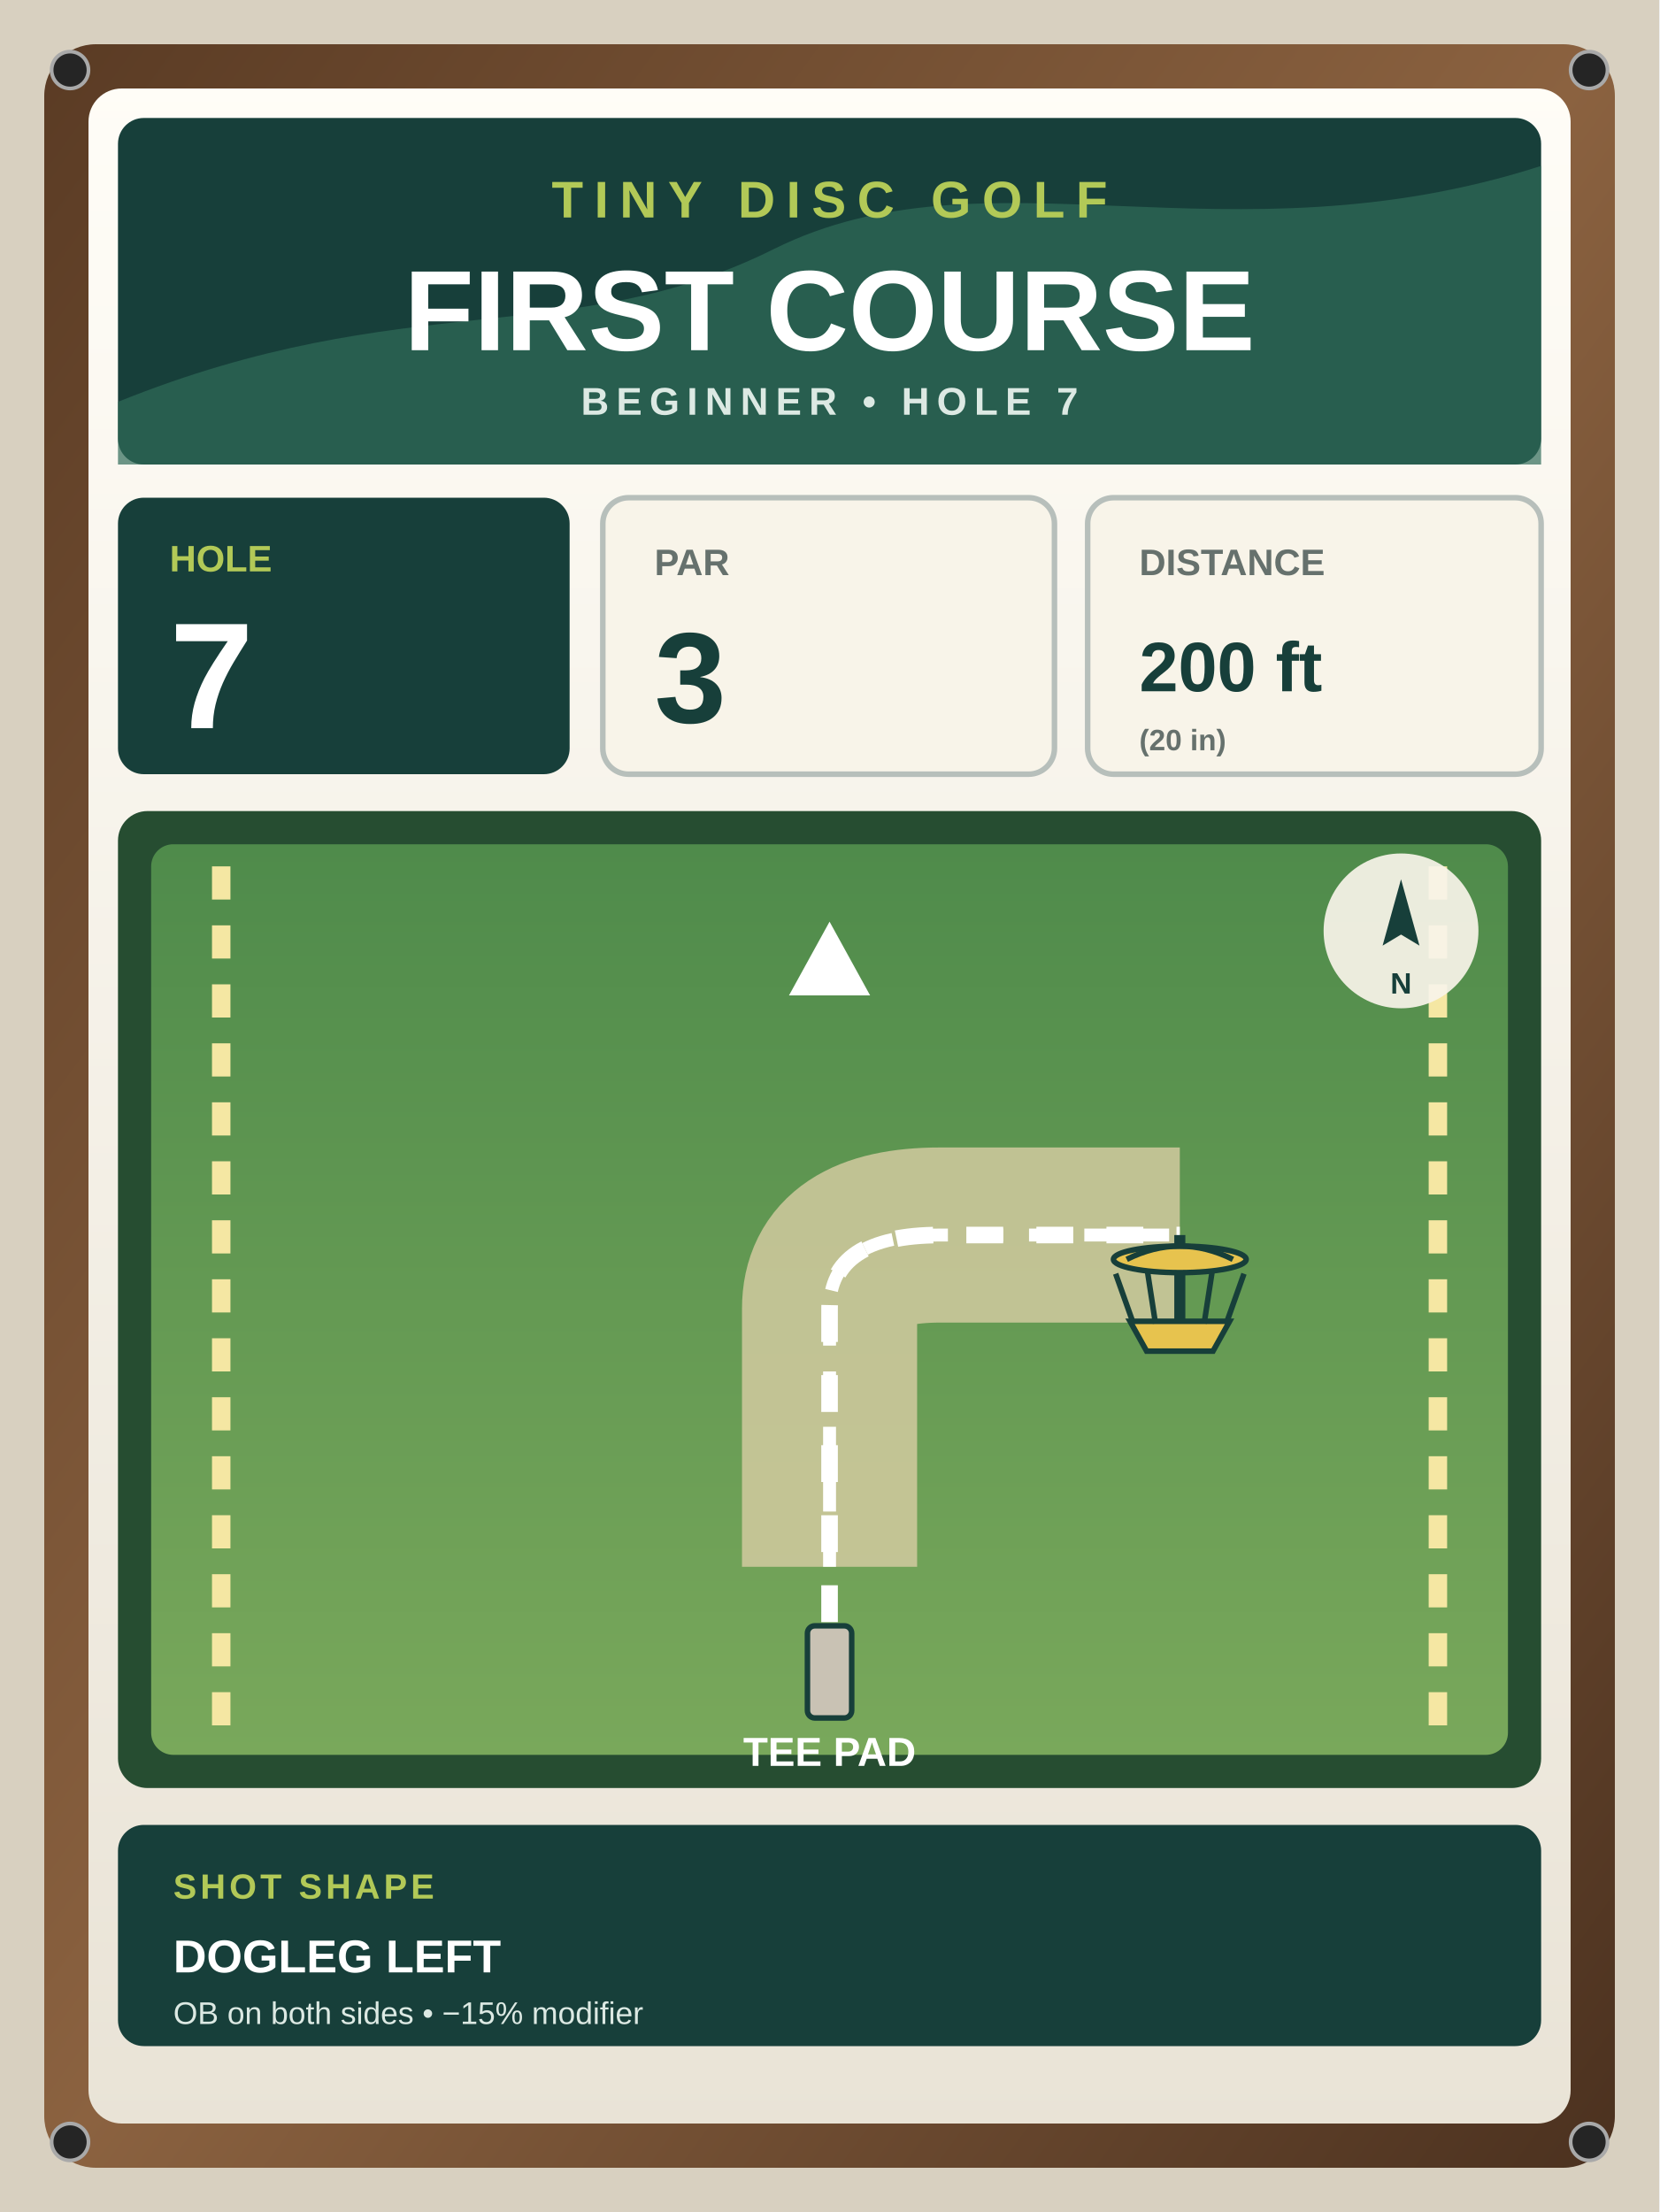
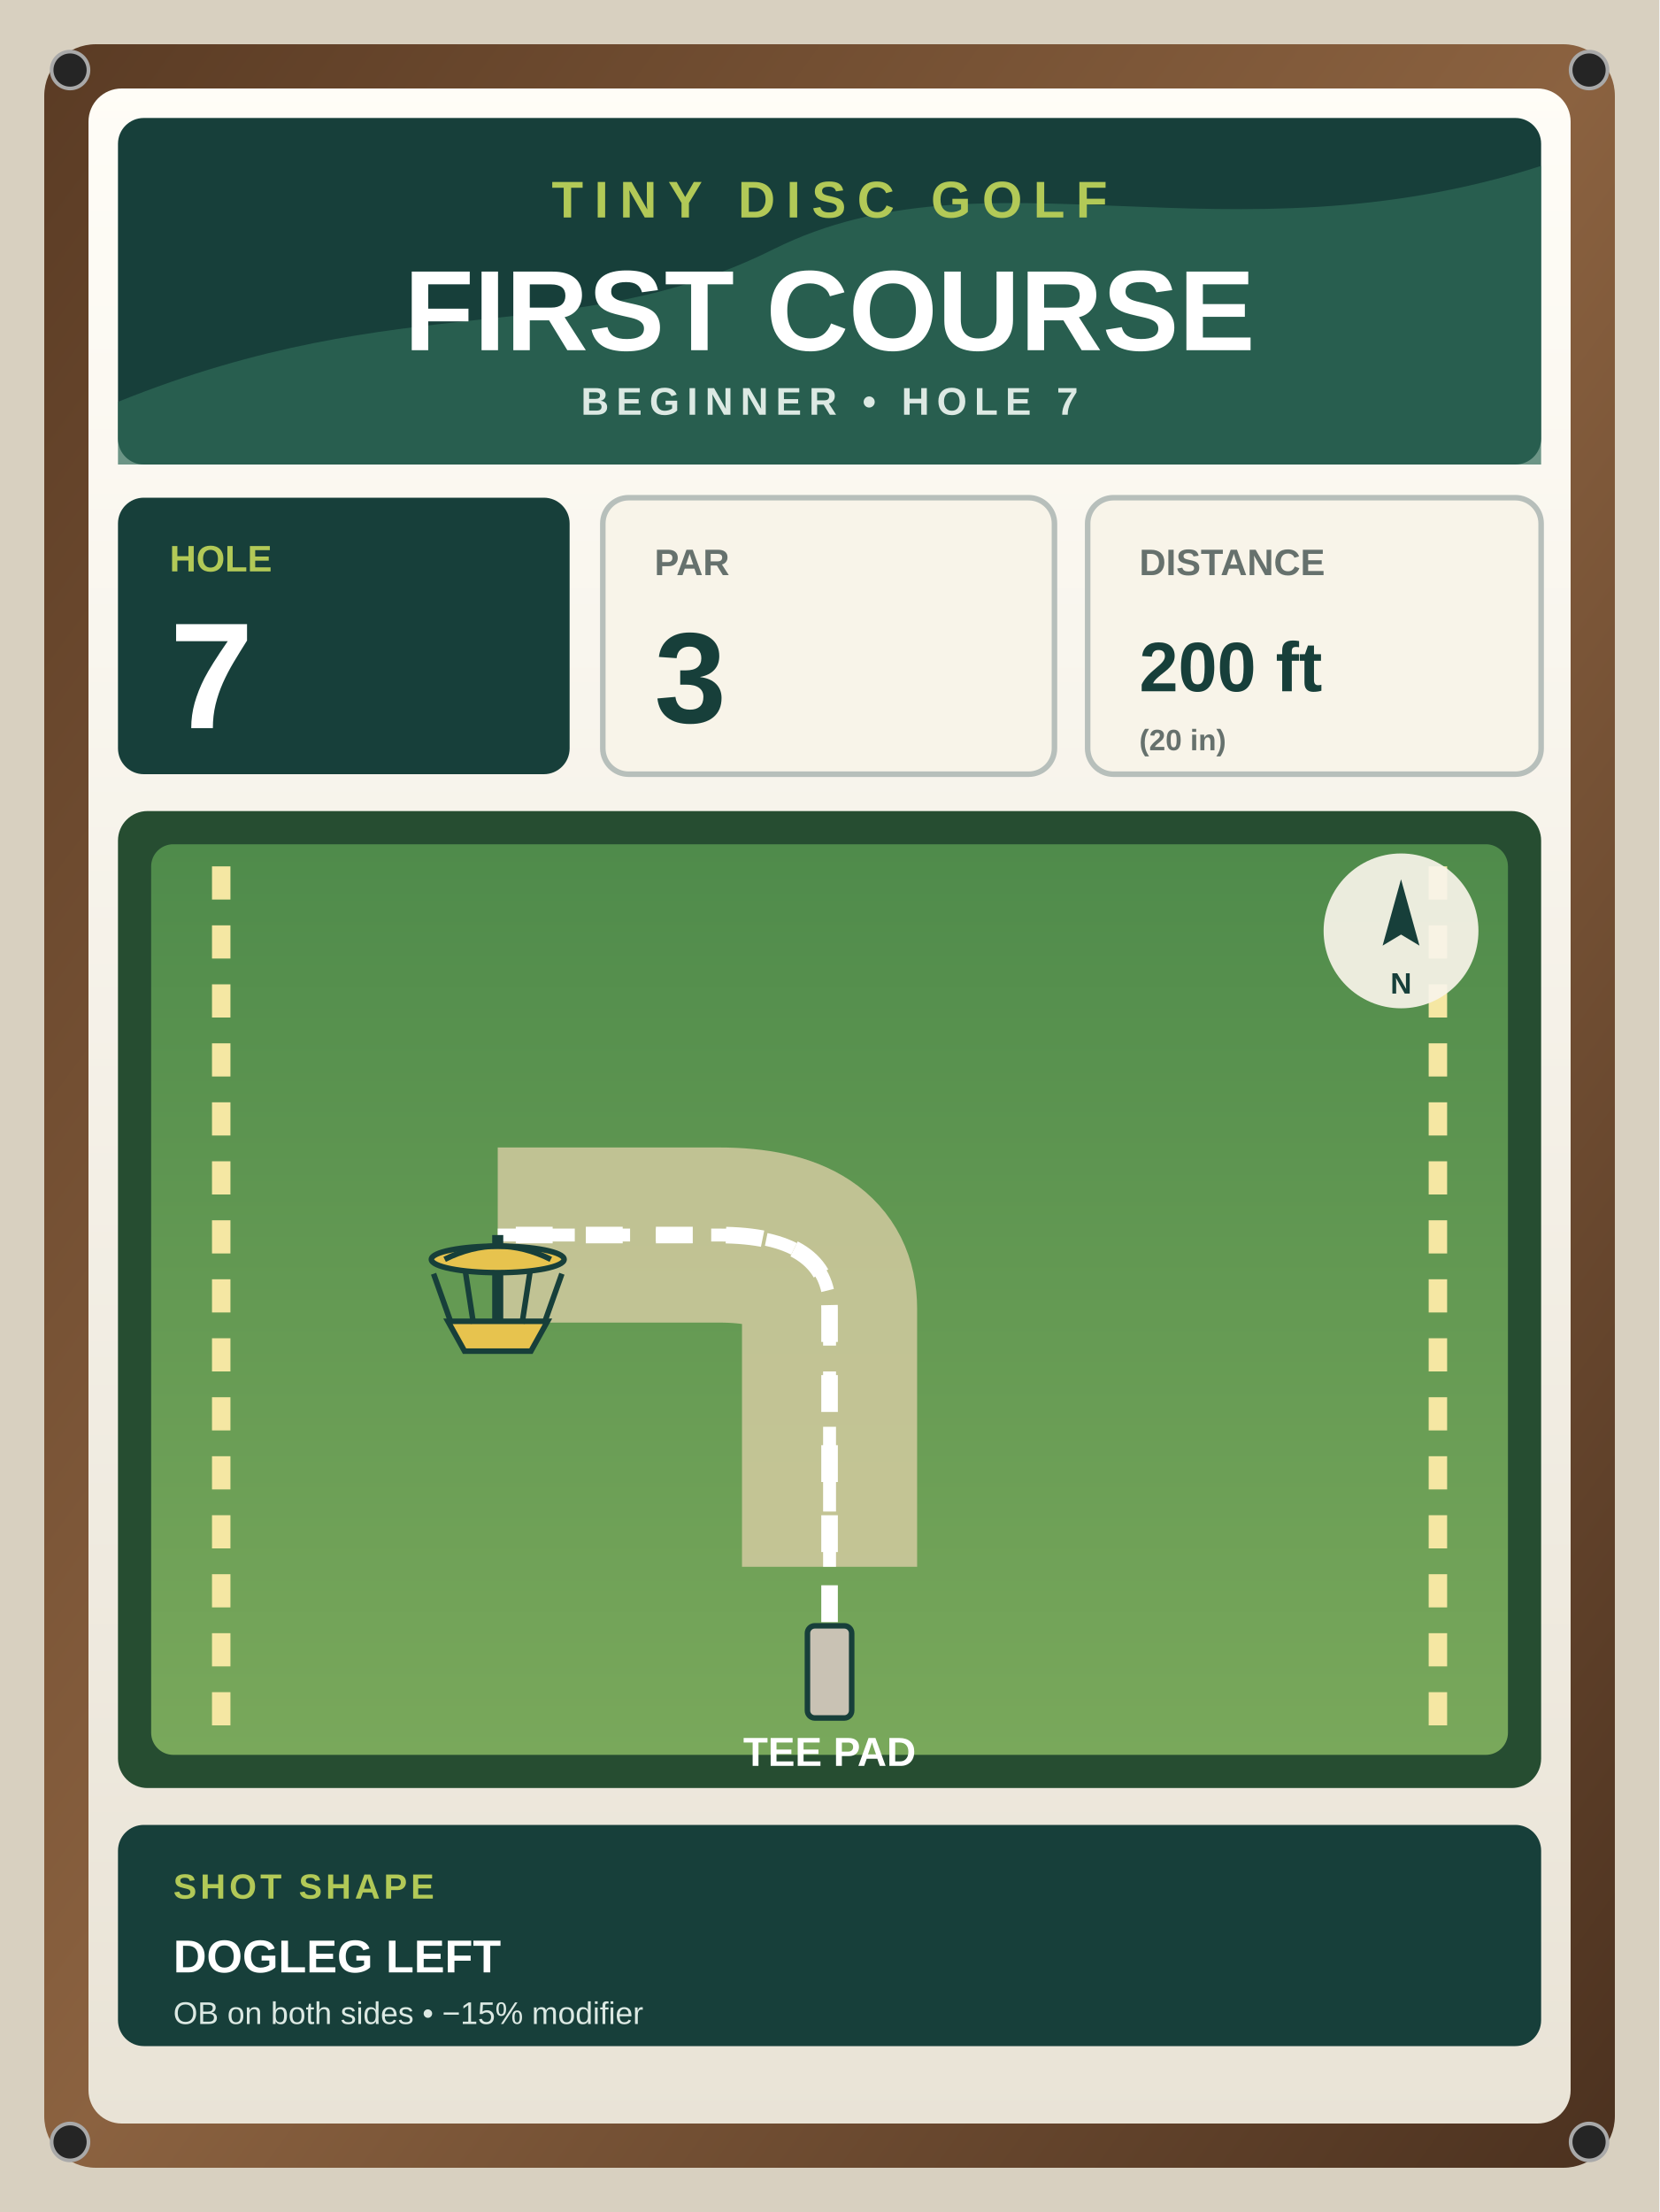
<svg xmlns="http://www.w3.org/2000/svg" viewBox="0 0 900 1200" role="img" aria-labelledby="title">
  <defs>
    <linearGradient id="wood" x1="0" x2="1" y1="0" y2="1">
      <stop stop-color="#5a3b24" />
      <stop offset=".5" stop-color="#8b6240" />
      <stop offset="1" stop-color="#4b311f" />
    </linearGradient>
    <linearGradient id="paper" x1="0" x2="0" y1="0" y2="1">
      <stop stop-color="#fffdf7" />
      <stop offset="1" stop-color="#e9e3d6" />
    </linearGradient>
    <linearGradient id="fairway" x1="0" x2="0" y1="0" y2="1">
      <stop stop-color="#4f8b4b" />
      <stop offset="1" stop-color="#79a85b" />
    </linearGradient>
  </defs>
  <rect width="900" height="1200" fill="#d8d0c0" />
  <rect x="24" y="24" width="852" height="1152" rx="28" fill="url(#wood)" />
  <rect x="48" y="48" width="804" height="1104" rx="18" fill="url(#paper)" />
  <rect x="64" y="64" width="772" height="188" rx="14" fill="#173f3a" />
  <path d="M64 218 C220 155 310 190 420 135 C535 78 665 145 836 90 L836 252 L64 252 Z" fill="#2f6b58" opacity=".7" />
  <text x="450" y="118" text-anchor="middle" font-family="Arial,sans-serif" font-size="28" font-weight="800" letter-spacing="6" fill="#b2c957">TINY DISC GOLF</text>
  <text x="450" y="190" text-anchor="middle" font-family="Arial,sans-serif" font-size="62" font-weight="900" fill="#fff">FIRST COURSE</text>
  <text x="450" y="225" text-anchor="middle" font-family="Arial,sans-serif" font-size="21" font-weight="700" letter-spacing="4" fill="#dce9e3">BEGINNER • HOLE 7</text>
  <rect x="64" y="270" width="245" height="150" rx="14" fill="#173f3a" />
  <text x="92" y="310" font-family="Arial,sans-serif" font-size="20" font-weight="800" fill="#b2c957">HOLE</text>
  <text x="92" y="395" font-family="Arial,sans-serif" font-size="82" font-weight="900" fill="#fff">7</text>
  <rect x="327" y="270" width="245" height="150" rx="14" fill="#f8f4e9" stroke="#b7bfbb" stroke-width="3" />
  <text x="355" y="312" font-family="Arial,sans-serif" font-size="20" font-weight="800" fill="#66716d">PAR</text>
  <text x="355" y="392" font-family="Arial,sans-serif" font-size="70" font-weight="900" fill="#173f3a">3</text>
  <rect x="590" y="270" width="246" height="150" rx="14" fill="#f8f4e9" stroke="#b7bfbb" stroke-width="3" />
  <text x="618" y="312" font-family="Arial,sans-serif" font-size="20" font-weight="800" fill="#66716d">DISTANCE</text>
  <text x="618" y="375" font-family="Arial,sans-serif" font-size="38" font-weight="900" fill="#173f3a">200 ft</text>
  <text x="618" y="407" font-family="Arial,sans-serif" font-size="16" font-weight="700" fill="#66716d">(20 in)</text>
  <rect x="64" y="440" width="772" height="530" rx="16" fill="#264d31" />
  <rect x="82" y="458" width="736" height="494" rx="12" fill="url(#fairway)" />
-   <path d="M450 850 L450 710 Q450 670 510 670 L640 670" fill="none" stroke="#d8cda4" stroke-width="95" opacity=".8" />
-   <path d="M450 850 L450 710 Q450 670 510 670 L640 670" fill="none" stroke="#fff" stroke-width="7" stroke-dasharray="16 14" />
+   <path d="M450 850 L450 710 Q450 670 390 670 L270 670" fill="none" stroke="#d8cda4" stroke-width="95" opacity=".8" />
+   <path d="M450 850 L450 710 Q450 670 390 670 L270 670" fill="none" stroke="#fff" stroke-width="7" stroke-dasharray="16 14" />
  <path d="M120 470 L120 940 M780 470 L780 940" stroke="#f5e7a3" stroke-width="10" stroke-dasharray="18 14" />
  <rect x="438" y="882" width="24" height="50" rx="4" fill="#c9c2b4" stroke="#173f3a" stroke-width="3" />
  <text x="450" y="958" text-anchor="middle" font-family="Arial,sans-serif" font-size="22" font-weight="900" fill="#fff">TEE PAD</text>
-   <path d="M450 880 L450 710 Q450 670 510 670 L640 670" fill="none" stroke="#fff" stroke-width="9" stroke-dasharray="20 18" />
-   <polygon points="450,500 428,540 472,540" fill="#fff" />
-   <g transform="translate(640 670) scale(.6)">
+   <path d="M450 880 L450 710 Q450 670 390 670 L270 670" fill="none" stroke="#fff" stroke-width="9" stroke-dasharray="20 18" />
+   <g transform="translate(270 670) scale(.6)">
    <rect x="-5" y="0" width="10" height="80" fill="#173f3a" />
    <path d="M-45 78 L45 78 L30 105 L-30 105 Z" fill="#e7c34e" stroke="#173f3a" stroke-width="5" />
    <path d="M-42 80 L-58 35 M-22 80 L-30 28 M0 80 L0 24 M22 80 L30 28 M42 80 L58 35" stroke="#173f3a" stroke-width="5" />
    <ellipse cx="0" cy="22" rx="60" ry="12" fill="#e7c34e" stroke="#173f3a" stroke-width="5" />
    <path d="M-48 22 Q0 -2 48 22" fill="none" stroke="#173f3a" stroke-width="5" />
  </g>
  <g transform="translate(760 505)">
    <circle r="42" fill="#f8f4e9" opacity=".92" />
    <path d="M0 -28 L10 8 L0 2 L-10 8 Z" fill="#173f3a" />
    <text x="0" y="34" text-anchor="middle" font-family="Arial,sans-serif" font-size="16" font-weight="900" fill="#173f3a">N</text>
  </g>
  <rect x="64" y="990" width="772" height="120" rx="14" fill="#173f3a" />
  <text x="94" y="1030" font-family="Arial,sans-serif" font-size="19" font-weight="900" letter-spacing="2" fill="#b2c957">SHOT SHAPE</text>
  <text x="94" y="1070" font-family="Arial,sans-serif" font-size="25" font-weight="800" fill="#fff">DOGLEG LEFT</text>
  <text x="94" y="1098" font-family="Arial,sans-serif" font-size="17" fill="#dce9e3">OB on both sides • −15% modifier</text>
  <g fill="#252525" stroke="#a9a9a9" stroke-width="2">
    <circle cx="38" cy="38" r="10" />
    <circle cx="862" cy="38" r="10" />
    <circle cx="38" cy="1162" r="10" />
    <circle cx="862" cy="1162" r="10" />
  </g>
</svg>
